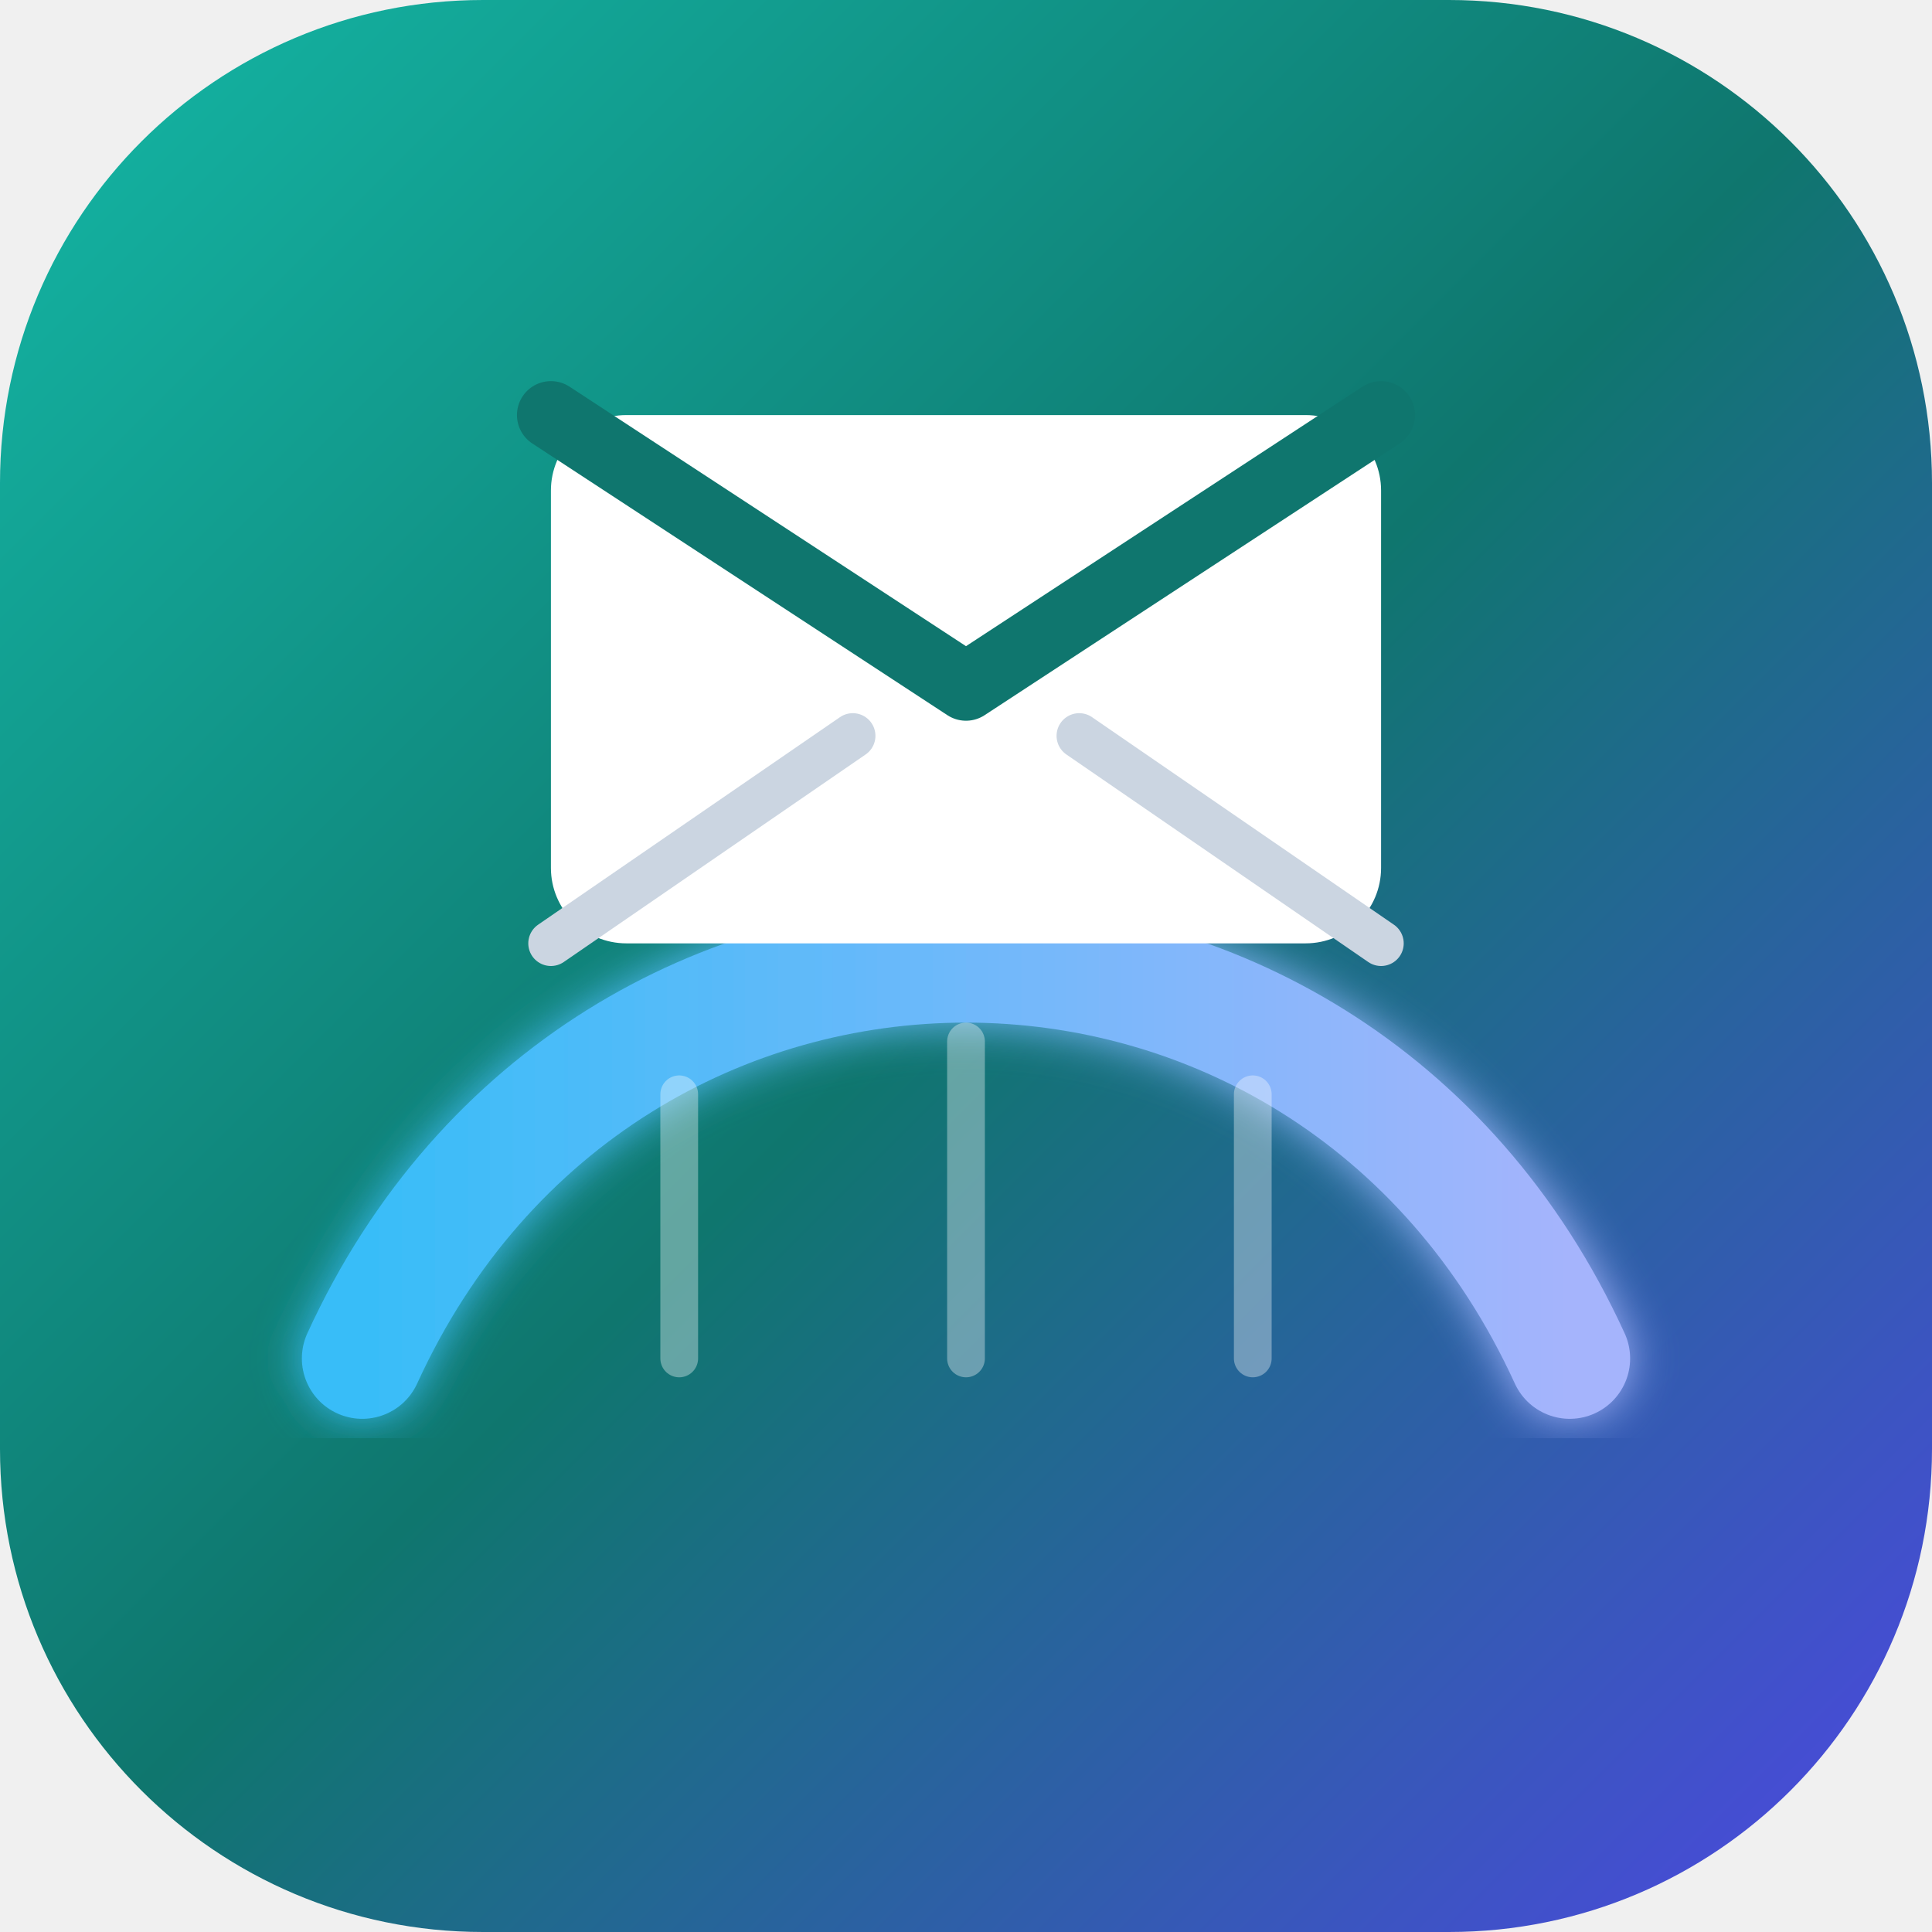
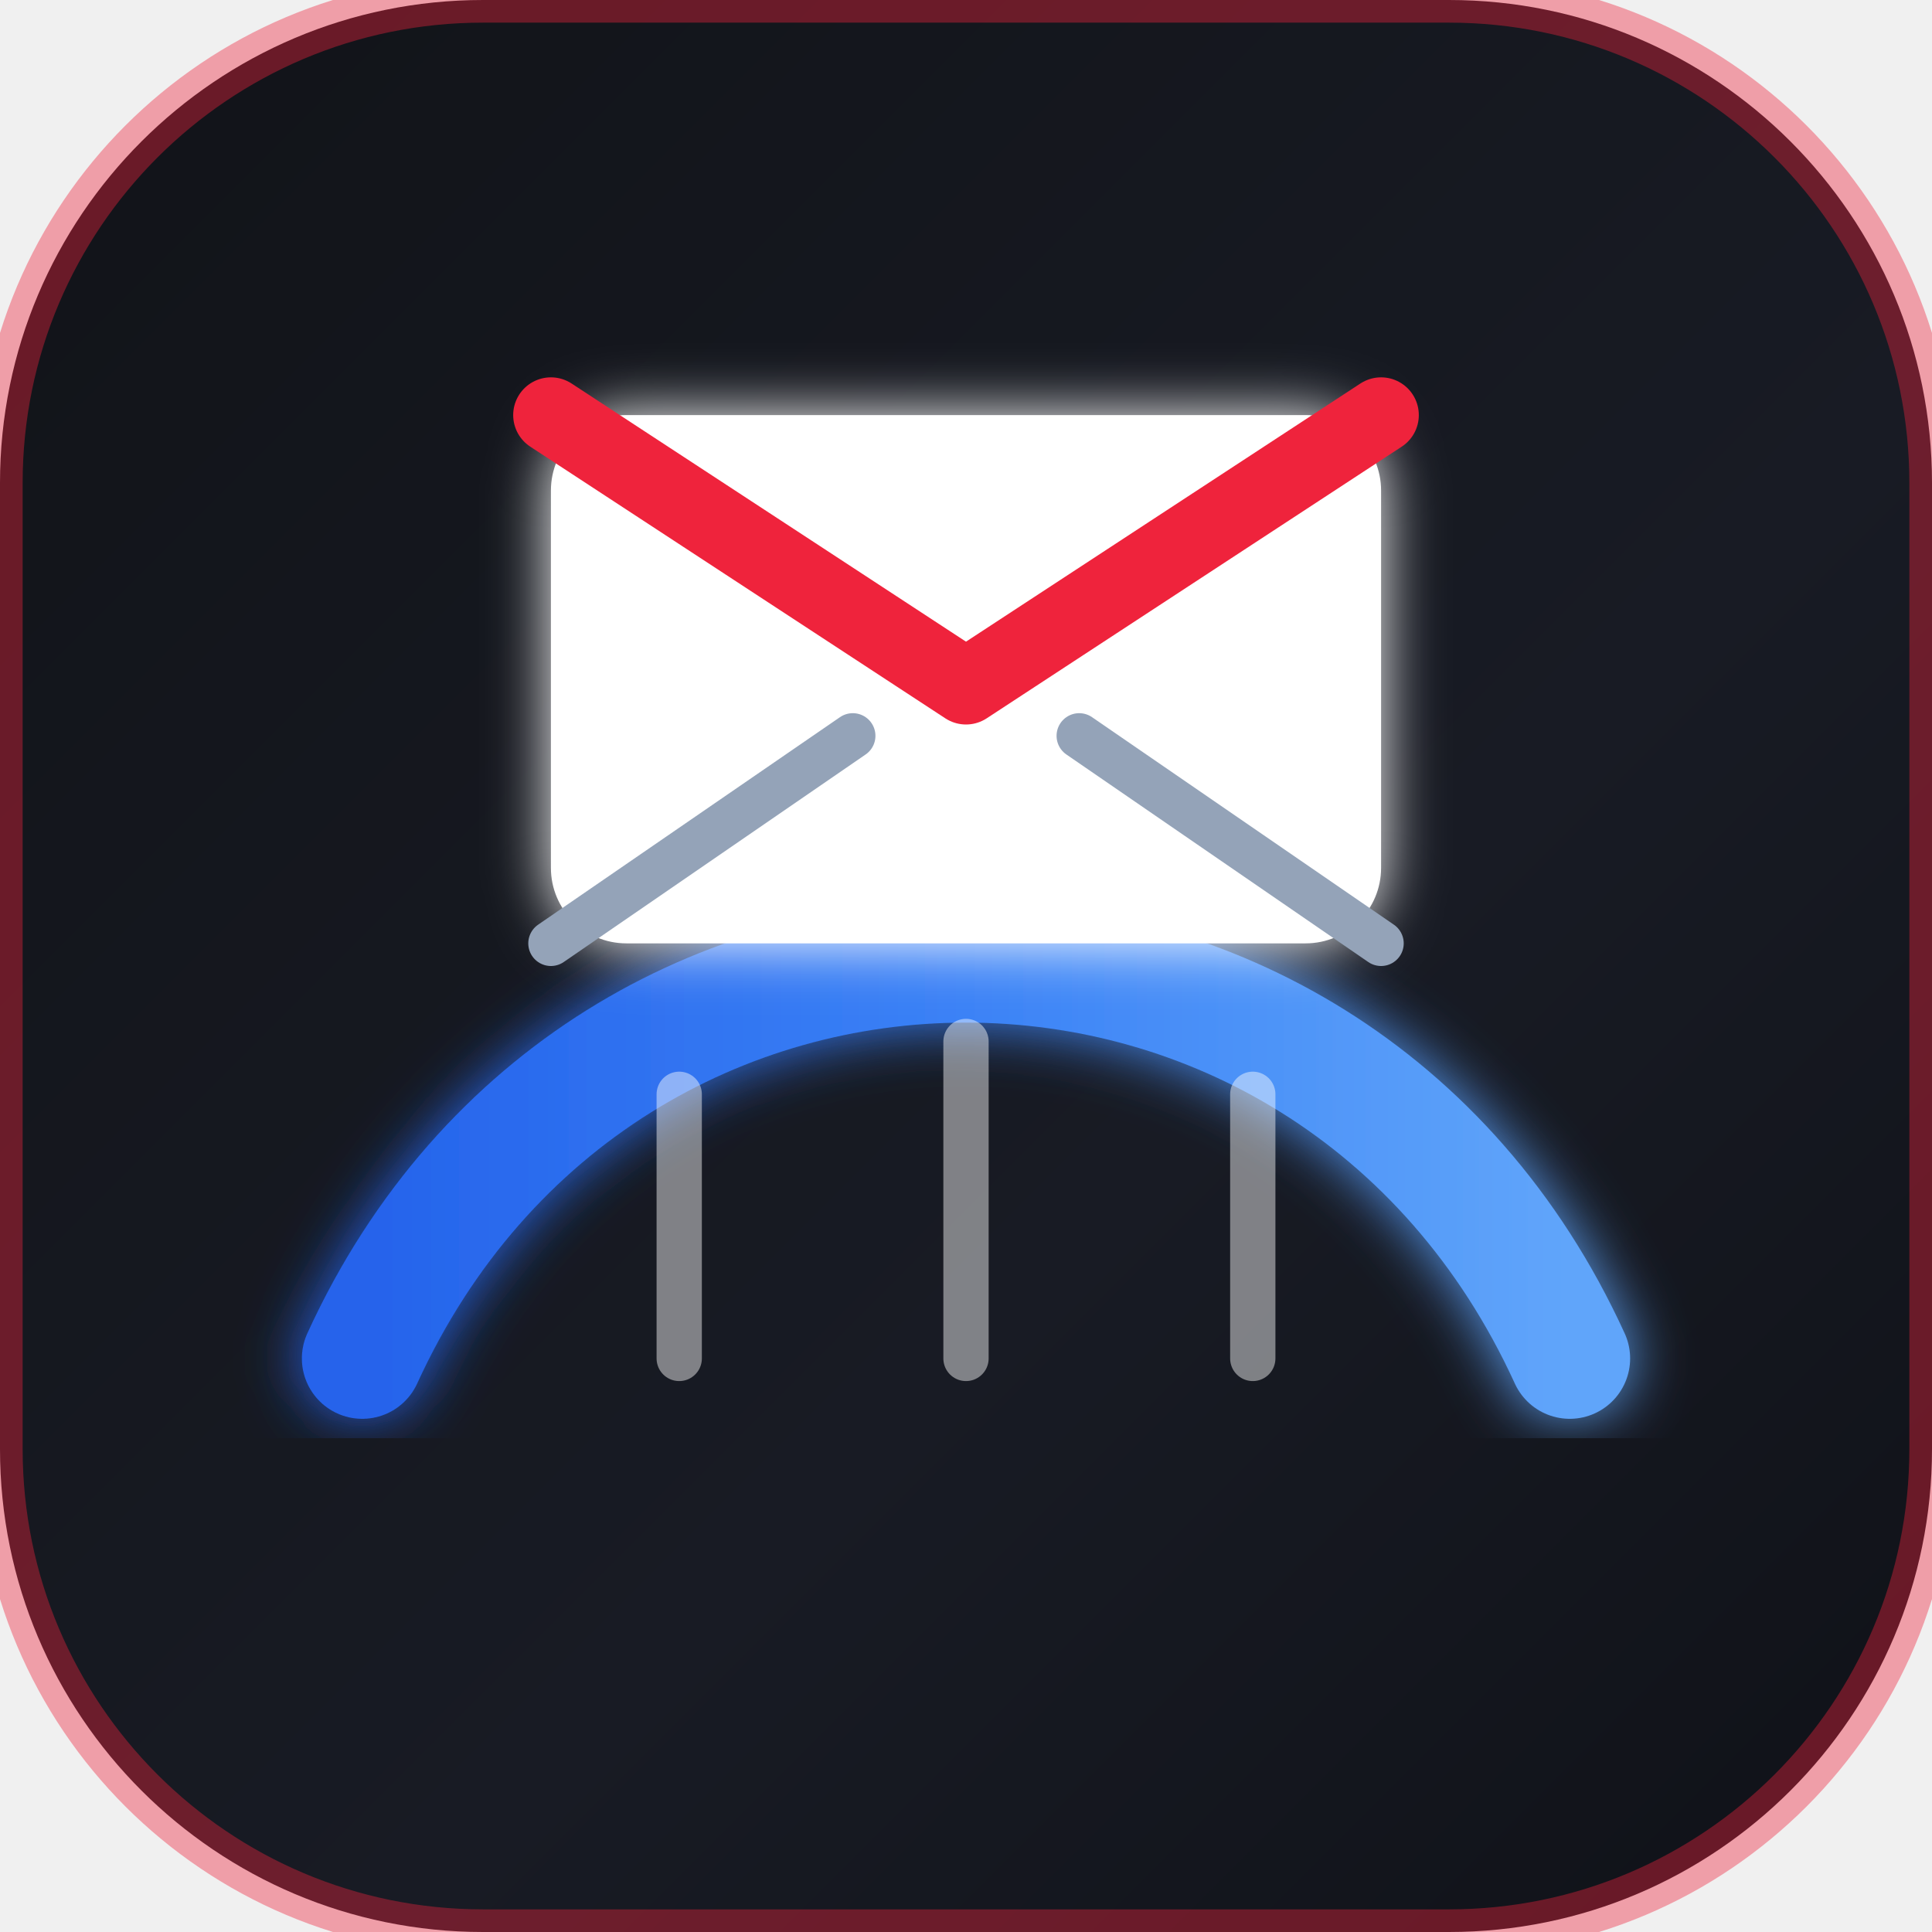
<svg xmlns="http://www.w3.org/2000/svg" viewBox="0 0 512 512" width="100%" height="100%">
  <defs>
    <linearGradient id="bg-grad" x1="0%" y1="0%" x2="100%" y2="100%">
-       <stop offset="0%" stop-color="#14b8a6" />
-       <stop offset="50%" stop-color="#0f766e" />
-       <stop offset="100%" stop-color="#4f46e5" />
+       <stop offset="0%" stop-color="#111318" />
+       <stop offset="60%" stop-color="#181b24" />
+       <stop offset="100%" stop-color="#0f1117" />
    </linearGradient>
    <linearGradient id="bridge-grad" x1="0%" y1="0%" x2="100%" y2="0%">
-       <stop offset="0%" stop-color="#38bdf8" />
-       <stop offset="100%" stop-color="#a5b4fc" />
+       <stop offset="0%" stop-color="#2563eb" />
+       <stop offset="50%" stop-color="#3b82f6" />
+       <stop offset="100%" stop-color="#60a5fa" />
    </linearGradient>
    <filter id="glow" x="-20%" y="-20%" width="140%" height="140%">
-       <feGaussianBlur stdDeviation="6" result="blur" />
+       <feGaussianBlur stdDeviation="8" result="blur" />
      <feComposite in="SourceGraphic" in2="blur" operator="over" />
    </filter>
  </defs>
-   <rect width="512" height="512" rx="128" fill="url(#bg-grad)" />
+   <rect width="512" height="512" rx="128" fill="url(#bg-grad)" stroke="#ef233c" stroke-width="12" stroke-opacity="0.4" />
  <path d="M 96 360 C 160 220, 352 220, 416 360" fill="none" stroke="url(#bridge-grad)" stroke-width="32" stroke-linecap="round" filter="url(#glow)" />
-   <line x1="180" y1="290" x2="180" y2="360" stroke="#ffffff" stroke-width="10" opacity="0.35" stroke-linecap="round" />
-   <line x1="256" y1="276" x2="256" y2="360" stroke="#ffffff" stroke-width="10" opacity="0.35" stroke-linecap="round" />
-   <line x1="332" y1="290" x2="332" y2="360" stroke="#ffffff" stroke-width="10" opacity="0.35" stroke-linecap="round" />
-   <rect x="146" y="110" width="220" height="140" rx="20" fill="#ffffff" />
-   <path d="M 146 110 L 256 182 L 366 110" fill="none" stroke="#0f766e" stroke-width="18" stroke-linecap="round" stroke-linejoin="round" />
-   <path d="M 146 250 L 226 195" fill="none" stroke="#cbd5e1" stroke-width="12" stroke-linecap="round" />
-   <path d="M 366 250 L 286 195" fill="none" stroke="#cbd5e1" stroke-width="12" stroke-linecap="round" />
+   <line x1="180" y1="290" x2="180" y2="360" stroke="#ffffff" stroke-width="12" opacity="0.45" stroke-linecap="round" />
+   <line x1="256" y1="276" x2="256" y2="360" stroke="#ffffff" stroke-width="12" opacity="0.45" stroke-linecap="round" />
+   <line x1="332" y1="290" x2="332" y2="360" stroke="#ffffff" stroke-width="12" opacity="0.45" stroke-linecap="round" />
+   <rect x="146" y="110" width="220" height="140" rx="20" fill="#ffffff" filter="url(#glow)" />
+   <path d="M 146 110 L 256 182 L 366 110" fill="none" stroke="#ef233c" stroke-width="20" stroke-linecap="round" stroke-linejoin="round" />
+   <path d="M 146 250 L 226 195" fill="none" stroke="#94a3b8" stroke-width="12" stroke-linecap="round" />
+   <path d="M 366 250 L 286 195" fill="none" stroke="#94a3b8" stroke-width="12" stroke-linecap="round" />
</svg>
